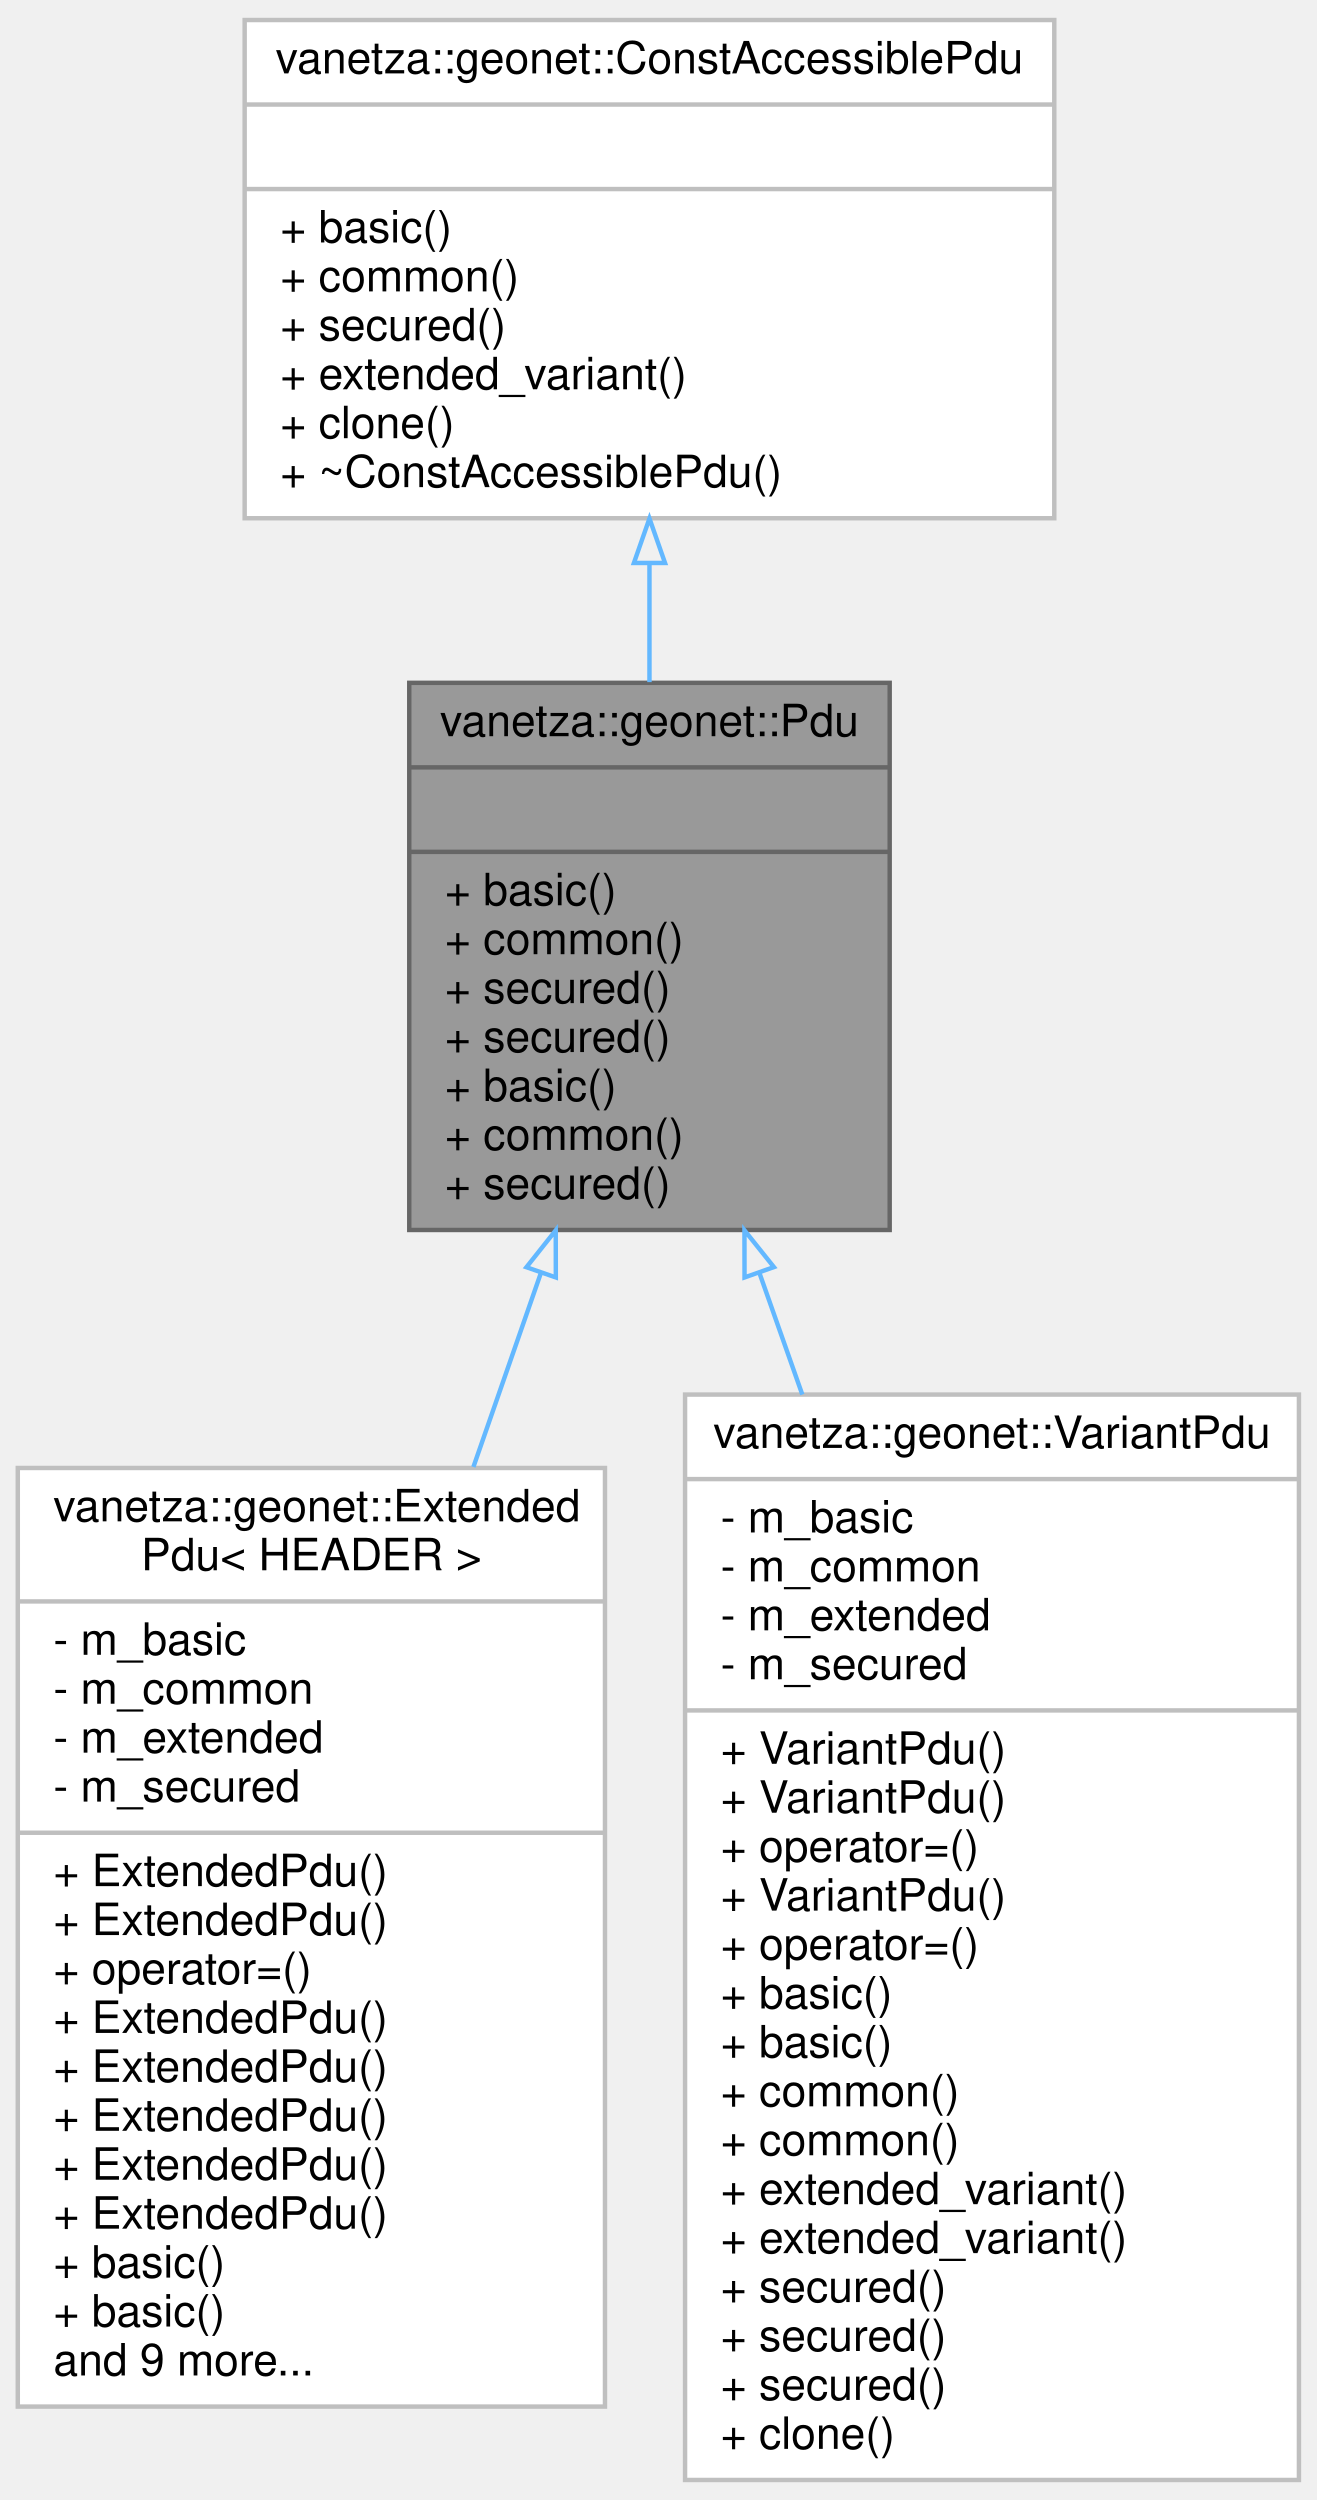
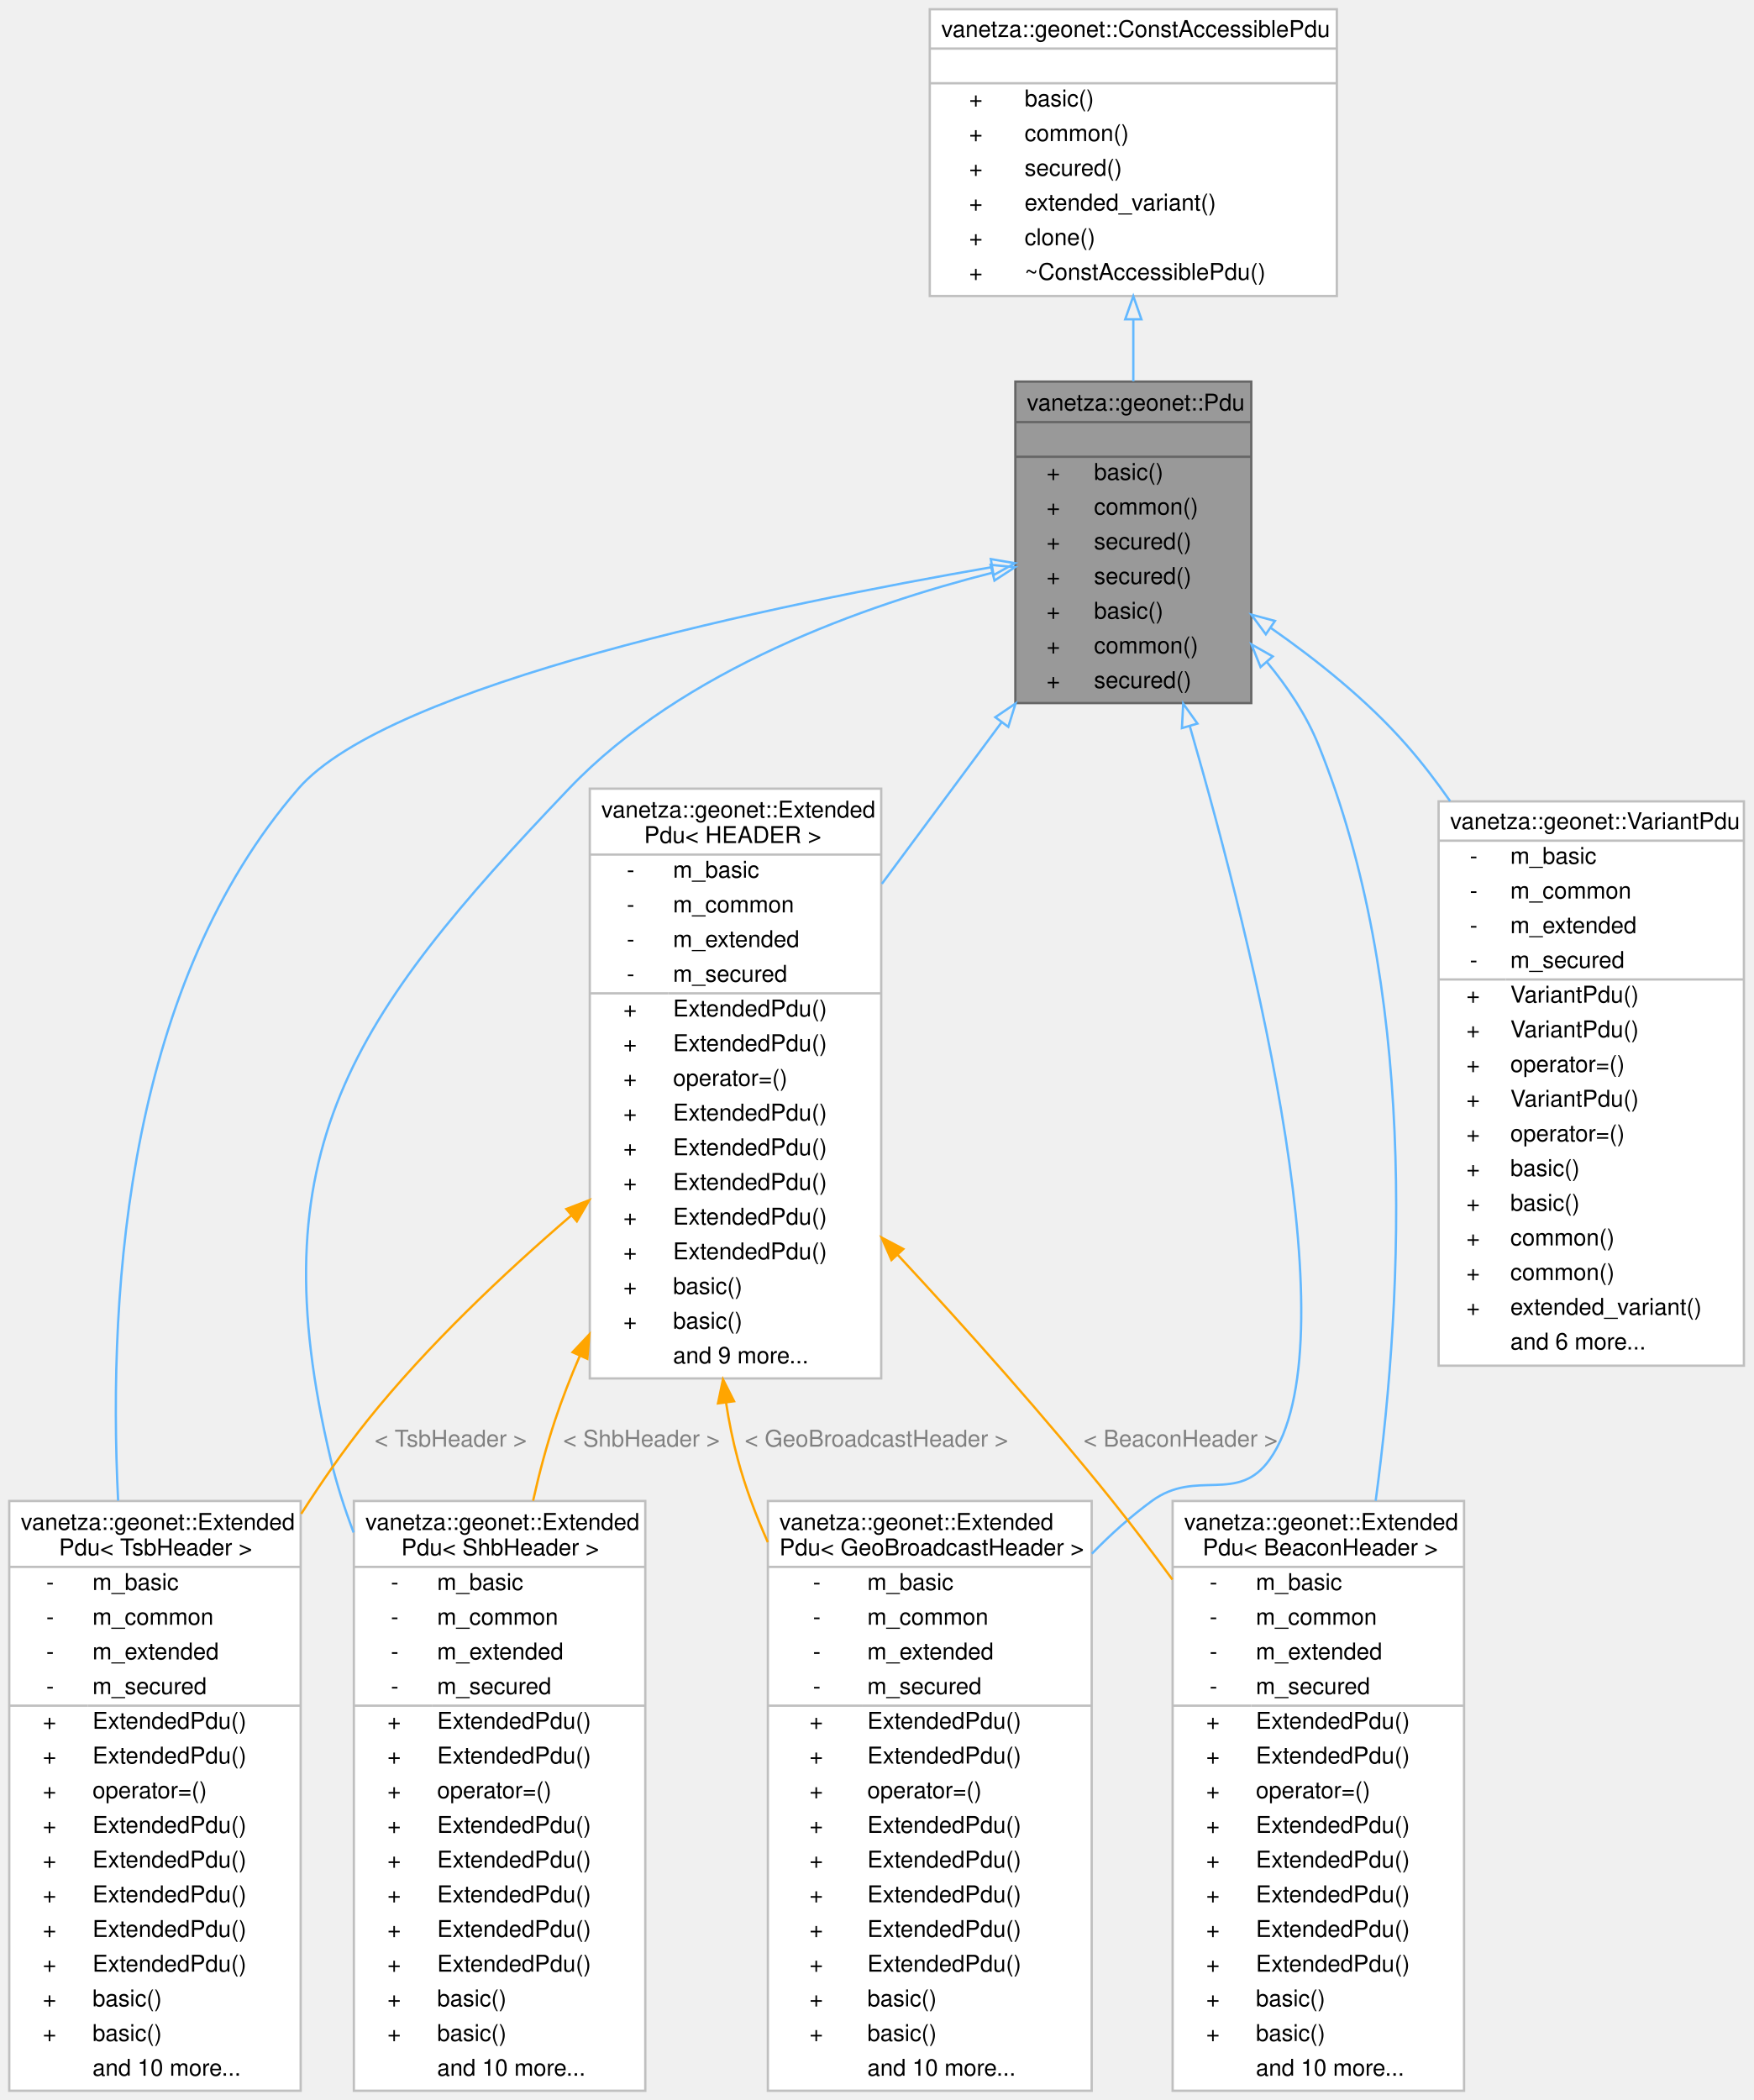
- <svg xmlns="http://www.w3.org/2000/svg" xmlns:xlink="http://www.w3.org/1999/xlink" width="296pt" height="562pt" viewBox="0.00 0.00 296.00 562.00">
-   <g id="graph0" class="graph" transform="scale(1 1) rotate(0) translate(4 558)">
-     <g id="node1" class="node">
-       <g id="a_node1">
-         <a xlink:title=" ">
-           <polygon fill="#999999" stroke="#666666" points="88,-281.5 88,-404.5 196,-404.5 196,-281.5 88,-281.5" />
-           <text text-anchor="middle" x="142" y="-392.5" font-family="Helvetica,sans-Serif" font-size="10.00">vanetza::geonet::Pdu</text>
-           <polyline fill="none" stroke="#666666" points="88,-385.5 196,-385.5 " />
-           <text text-anchor="middle" x="142" y="-373.5" font-family="Helvetica,sans-Serif" font-size="10.00"> </text>
-           <polyline fill="none" stroke="#666666" points="88,-366.5 196,-366.5 " />
-           <text text-anchor="start" x="96" y="-354.5" font-family="Helvetica,sans-Serif" font-size="10.00">+ basic()</text>
-           <text text-anchor="start" x="96" y="-343.5" font-family="Helvetica,sans-Serif" font-size="10.00">+ common()</text>
-           <text text-anchor="start" x="96" y="-332.5" font-family="Helvetica,sans-Serif" font-size="10.00">+ secured()</text>
-           <text text-anchor="start" x="96" y="-321.5" font-family="Helvetica,sans-Serif" font-size="10.00">+ secured()</text>
-           <text text-anchor="start" x="96" y="-310.5" font-family="Helvetica,sans-Serif" font-size="10.00">+ basic()</text>
-           <text text-anchor="start" x="96" y="-299.5" font-family="Helvetica,sans-Serif" font-size="10.00">+ common()</text>
-           <text text-anchor="start" x="96" y="-288.5" font-family="Helvetica,sans-Serif" font-size="10.00">+ secured()</text>
-         </a>
-       </g>
-     </g>
-     <g id="node3" class="node">
-       <g id="a_node3">
-         <a xlink:href="../../d9/d6e/classvanetza_1_1geonet_1_1ExtendedPdu.html" target="_top" xlink:title=" ">
-           <polygon fill="white" stroke="#bfbfbf" points="0,-17 0,-228 132,-228 132,-17 0,-17" />
-           <text text-anchor="start" x="8" y="-216" font-family="Helvetica,sans-Serif" font-size="10.00">vanetza::geonet::Extended</text>
-           <text text-anchor="middle" x="66" y="-205" font-family="Helvetica,sans-Serif" font-size="10.00">Pdu&lt; HEADER &gt;</text>
-           <polyline fill="none" stroke="#bfbfbf" points="0,-198 132,-198 " />
-           <text text-anchor="start" x="8" y="-186" font-family="Helvetica,sans-Serif" font-size="10.00">- m_basic</text>
-           <text text-anchor="start" x="8" y="-175" font-family="Helvetica,sans-Serif" font-size="10.00">- m_common</text>
-           <text text-anchor="start" x="8" y="-164" font-family="Helvetica,sans-Serif" font-size="10.00">- m_extended</text>
-           <text text-anchor="start" x="8" y="-153" font-family="Helvetica,sans-Serif" font-size="10.00">- m_secured</text>
-           <polyline fill="none" stroke="#bfbfbf" points="0,-146 132,-146 " />
-           <text text-anchor="start" x="8" y="-134" font-family="Helvetica,sans-Serif" font-size="10.00">+ ExtendedPdu()</text>
-           <text text-anchor="start" x="8" y="-123" font-family="Helvetica,sans-Serif" font-size="10.00">+ ExtendedPdu()</text>
-           <text text-anchor="start" x="8" y="-112" font-family="Helvetica,sans-Serif" font-size="10.00">+ operator=()</text>
-           <text text-anchor="start" x="8" y="-101" font-family="Helvetica,sans-Serif" font-size="10.00">+ ExtendedPdu()</text>
-           <text text-anchor="start" x="8" y="-90" font-family="Helvetica,sans-Serif" font-size="10.00">+ ExtendedPdu()</text>
-           <text text-anchor="start" x="8" y="-79" font-family="Helvetica,sans-Serif" font-size="10.00">+ ExtendedPdu()</text>
-           <text text-anchor="start" x="8" y="-68" font-family="Helvetica,sans-Serif" font-size="10.00">+ ExtendedPdu()</text>
-           <text text-anchor="start" x="8" y="-57" font-family="Helvetica,sans-Serif" font-size="10.00">+ ExtendedPdu()</text>
-           <text text-anchor="start" x="8" y="-46" font-family="Helvetica,sans-Serif" font-size="10.00">+ basic()</text>
-           <text text-anchor="start" x="8" y="-35" font-family="Helvetica,sans-Serif" font-size="10.00">+ basic()</text>
-           <text text-anchor="start" x="8" y="-24" font-family="Helvetica,sans-Serif" font-size="10.00">and 9 more...</text>
-         </a>
-       </g>
-     </g>
-     <g id="edge2" class="edge">
-       <path fill="none" stroke="#63b8ff" d="M117.63,-271.94C112.78,-257.98 107.58,-243.04 102.42,-228.22" />
-       <polygon fill="none" stroke="#63b8ff" points="114.34,-273.13 120.93,-281.43 120.95,-270.83 114.34,-273.13" />
-     </g>
-     <g id="node4" class="node">
-       <g id="a_node4">
+ <svg xmlns="http://www.w3.org/2000/svg" xmlns:xlink="http://www.w3.org/1999/xlink" width="758pt" height="908pt" viewBox="0.00 0.00 758.00 908.00">
+   <g id="graph0" class="graph" transform="scale(1 1) rotate(0) translate(4 904)">
+     <g id="Node000001" class="node">
+       <g id="a_Node000001">
+         <a xlink:title=" ">
+           <polygon fill="#999999" stroke="transparent" points="537,-739 435,-739 435,-600 537,-600 537,-739" />
+           <text text-anchor="start" x="440" y="-726.5" font-family="Helvetica,sans-Serif" font-size="10.00">vanetza::geonet::Pdu</text>
+           <text text-anchor="start" x="484" y="-711.5" font-family="Helvetica,sans-Serif" font-size="10.00"> </text>
+           <text text-anchor="start" x="448.5" y="-696.5" font-family="Helvetica,sans-Serif" font-size="10.00">+</text>
+           <text text-anchor="start" x="469" y="-696.5" font-family="Helvetica,sans-Serif" font-size="10.00">basic()</text>
+           <text text-anchor="start" x="448.5" y="-681.5" font-family="Helvetica,sans-Serif" font-size="10.00">+</text>
+           <text text-anchor="start" x="469" y="-681.5" font-family="Helvetica,sans-Serif" font-size="10.00">common()</text>
+           <text text-anchor="start" x="448.5" y="-666.5" font-family="Helvetica,sans-Serif" font-size="10.00">+</text>
+           <text text-anchor="start" x="469" y="-666.5" font-family="Helvetica,sans-Serif" font-size="10.00">secured()</text>
+           <text text-anchor="start" x="448.5" y="-651.5" font-family="Helvetica,sans-Serif" font-size="10.00">+</text>
+           <text text-anchor="start" x="469" y="-651.5" font-family="Helvetica,sans-Serif" font-size="10.00">secured()</text>
+           <text text-anchor="start" x="448.5" y="-636.5" font-family="Helvetica,sans-Serif" font-size="10.00">+</text>
+           <text text-anchor="start" x="469" y="-636.5" font-family="Helvetica,sans-Serif" font-size="10.00">basic()</text>
+           <text text-anchor="start" x="448.5" y="-621.5" font-family="Helvetica,sans-Serif" font-size="10.00">+</text>
+           <text text-anchor="start" x="469" y="-621.5" font-family="Helvetica,sans-Serif" font-size="10.00">common()</text>
+           <text text-anchor="start" x="448.5" y="-606.5" font-family="Helvetica,sans-Serif" font-size="10.00">+</text>
+           <text text-anchor="start" x="469" y="-606.5" font-family="Helvetica,sans-Serif" font-size="10.00">secured()</text>
+           <polygon fill="#666666" stroke="#666666" points="435,-721.5 435,-721.5 537,-721.5 537,-721.5 435,-721.5" />
+           <polygon fill="#666666" stroke="#666666" points="435,-706.5 435,-706.5 537,-706.5 537,-706.5 435,-706.5" />
+           <polygon fill="none" stroke="#666666" points="435,-600 435,-739 537,-739 537,-600 435,-600" />
+         </a>
+       </g>
+     </g>
+     <g id="Node000003" class="node">
+       <g id="a_Node000003">
+         <a xlink:href="../../d9/d6e/classvanetza_1_1geonet_1_1ExtendedPdu.html" target="_top" xlink:title=" ">
+           <polygon fill="white" stroke="transparent" points="275,-255 149,-255 149,0 275,0 275,-255" />
+           <text text-anchor="start" x="154" y="-242.5" font-family="Helvetica,sans-Serif" font-size="10.00">vanetza::geonet::Extended</text>
+           <text text-anchor="start" x="169.5" y="-231.5" font-family="Helvetica,sans-Serif" font-size="10.00">Pdu&lt; ShbHeader &gt;</text>
+           <text text-anchor="start" x="165" y="-216.5" font-family="Helvetica,sans-Serif" font-size="10.00">-</text>
+           <text text-anchor="start" x="185" y="-216.5" font-family="Helvetica,sans-Serif" font-size="10.00">m_basic</text>
+           <text text-anchor="start" x="165" y="-201.5" font-family="Helvetica,sans-Serif" font-size="10.00">-</text>
+           <text text-anchor="start" x="185" y="-201.5" font-family="Helvetica,sans-Serif" font-size="10.00">m_common</text>
+           <text text-anchor="start" x="165" y="-186.5" font-family="Helvetica,sans-Serif" font-size="10.00">-</text>
+           <text text-anchor="start" x="185" y="-186.5" font-family="Helvetica,sans-Serif" font-size="10.00">m_extended</text>
+           <text text-anchor="start" x="165" y="-171.5" font-family="Helvetica,sans-Serif" font-size="10.00">-</text>
+           <text text-anchor="start" x="185" y="-171.5" font-family="Helvetica,sans-Serif" font-size="10.00">m_secured</text>
+           <text text-anchor="start" x="163.5" y="-156.5" font-family="Helvetica,sans-Serif" font-size="10.00">+</text>
+           <text text-anchor="start" x="185" y="-156.5" font-family="Helvetica,sans-Serif" font-size="10.00">ExtendedPdu()</text>
+           <text text-anchor="start" x="163.5" y="-141.5" font-family="Helvetica,sans-Serif" font-size="10.00">+</text>
+           <text text-anchor="start" x="185" y="-141.5" font-family="Helvetica,sans-Serif" font-size="10.00">ExtendedPdu()</text>
+           <text text-anchor="start" x="163.5" y="-126.5" font-family="Helvetica,sans-Serif" font-size="10.00">+</text>
+           <text text-anchor="start" x="185" y="-126.5" font-family="Helvetica,sans-Serif" font-size="10.00">operator=()</text>
+           <text text-anchor="start" x="163.5" y="-111.5" font-family="Helvetica,sans-Serif" font-size="10.00">+</text>
+           <text text-anchor="start" x="185" y="-111.5" font-family="Helvetica,sans-Serif" font-size="10.00">ExtendedPdu()</text>
+           <text text-anchor="start" x="163.5" y="-96.5" font-family="Helvetica,sans-Serif" font-size="10.00">+</text>
+           <text text-anchor="start" x="185" y="-96.5" font-family="Helvetica,sans-Serif" font-size="10.00">ExtendedPdu()</text>
+           <text text-anchor="start" x="163.5" y="-81.5" font-family="Helvetica,sans-Serif" font-size="10.00">+</text>
+           <text text-anchor="start" x="185" y="-81.5" font-family="Helvetica,sans-Serif" font-size="10.00">ExtendedPdu()</text>
+           <text text-anchor="start" x="163.5" y="-66.5" font-family="Helvetica,sans-Serif" font-size="10.00">+</text>
+           <text text-anchor="start" x="185" y="-66.5" font-family="Helvetica,sans-Serif" font-size="10.00">ExtendedPdu()</text>
+           <text text-anchor="start" x="163.5" y="-51.5" font-family="Helvetica,sans-Serif" font-size="10.00">+</text>
+           <text text-anchor="start" x="185" y="-51.5" font-family="Helvetica,sans-Serif" font-size="10.00">ExtendedPdu()</text>
+           <text text-anchor="start" x="163.5" y="-36.5" font-family="Helvetica,sans-Serif" font-size="10.00">+</text>
+           <text text-anchor="start" x="185" y="-36.5" font-family="Helvetica,sans-Serif" font-size="10.00">basic()</text>
+           <text text-anchor="start" x="163.5" y="-21.5" font-family="Helvetica,sans-Serif" font-size="10.00">+</text>
+           <text text-anchor="start" x="185" y="-21.5" font-family="Helvetica,sans-Serif" font-size="10.00">basic()</text>
+           <text text-anchor="start" x="185" y="-6.5" font-family="Helvetica,sans-Serif" font-size="10.00">and 10 more...</text>
+           <polygon fill="#bfbfbf" stroke="#bfbfbf" points="149,-226.5 149,-226.5 275,-226.5 275,-226.5 149,-226.5" />
+           <polygon fill="#bfbfbf" stroke="#bfbfbf" points="149,-166.5 149,-166.5 183,-166.5 183,-166.5 149,-166.5" />
+           <polygon fill="#bfbfbf" stroke="#bfbfbf" points="183,-166.5 183,-166.5 275,-166.5 275,-166.5 183,-166.5" />
+           <polygon fill="none" stroke="#bfbfbf" points="149,0 149,-255 275,-255 275,0 149,0" />
+         </a>
+       </g>
+     </g>
+     <g id="edge2_Node000001_Node000003" class="edge">
+       <g id="a_edge2_Node000001_Node000003">
+         <a xlink:title=" ">
+           <path fill="none" stroke="#63b8ff" d="M424.94,-656.33C370.26,-642.47 291.33,-614.72 242,-563 147.6,-464.02 107.3,-406.05 139,-273 141.51,-262.47 144.91,-251.85 148.89,-241.38" />
+           <polygon fill="none" stroke="#63b8ff" points="424.3,-659.78 434.85,-658.76 425.97,-652.98 424.3,-659.78" />
+         </a>
+       </g>
+     </g>
+     <g id="Node000004" class="node">
+       <g id="a_Node000004">
+         <a xlink:href="../../d9/d6e/classvanetza_1_1geonet_1_1ExtendedPdu.html" target="_top" xlink:title=" ">
+           <polygon fill="white" stroke="transparent" points="126,-255 0,-255 0,0 126,0 126,-255" />
+           <text text-anchor="start" x="5" y="-242.5" font-family="Helvetica,sans-Serif" font-size="10.00">vanetza::geonet::Extended</text>
+           <text text-anchor="start" x="21.5" y="-231.5" font-family="Helvetica,sans-Serif" font-size="10.00">Pdu&lt; TsbHeader &gt;</text>
+           <text text-anchor="start" x="16" y="-216.5" font-family="Helvetica,sans-Serif" font-size="10.00">-</text>
+           <text text-anchor="start" x="36" y="-216.5" font-family="Helvetica,sans-Serif" font-size="10.00">m_basic</text>
+           <text text-anchor="start" x="16" y="-201.5" font-family="Helvetica,sans-Serif" font-size="10.00">-</text>
+           <text text-anchor="start" x="36" y="-201.5" font-family="Helvetica,sans-Serif" font-size="10.00">m_common</text>
+           <text text-anchor="start" x="16" y="-186.5" font-family="Helvetica,sans-Serif" font-size="10.00">-</text>
+           <text text-anchor="start" x="36" y="-186.5" font-family="Helvetica,sans-Serif" font-size="10.00">m_extended</text>
+           <text text-anchor="start" x="16" y="-171.5" font-family="Helvetica,sans-Serif" font-size="10.00">-</text>
+           <text text-anchor="start" x="36" y="-171.5" font-family="Helvetica,sans-Serif" font-size="10.00">m_secured</text>
+           <text text-anchor="start" x="14.5" y="-156.5" font-family="Helvetica,sans-Serif" font-size="10.00">+</text>
+           <text text-anchor="start" x="36" y="-156.5" font-family="Helvetica,sans-Serif" font-size="10.00">ExtendedPdu()</text>
+           <text text-anchor="start" x="14.5" y="-141.5" font-family="Helvetica,sans-Serif" font-size="10.00">+</text>
+           <text text-anchor="start" x="36" y="-141.5" font-family="Helvetica,sans-Serif" font-size="10.00">ExtendedPdu()</text>
+           <text text-anchor="start" x="14.5" y="-126.5" font-family="Helvetica,sans-Serif" font-size="10.00">+</text>
+           <text text-anchor="start" x="36" y="-126.5" font-family="Helvetica,sans-Serif" font-size="10.00">operator=()</text>
+           <text text-anchor="start" x="14.5" y="-111.5" font-family="Helvetica,sans-Serif" font-size="10.00">+</text>
+           <text text-anchor="start" x="36" y="-111.5" font-family="Helvetica,sans-Serif" font-size="10.00">ExtendedPdu()</text>
+           <text text-anchor="start" x="14.5" y="-96.5" font-family="Helvetica,sans-Serif" font-size="10.00">+</text>
+           <text text-anchor="start" x="36" y="-96.5" font-family="Helvetica,sans-Serif" font-size="10.00">ExtendedPdu()</text>
+           <text text-anchor="start" x="14.5" y="-81.5" font-family="Helvetica,sans-Serif" font-size="10.00">+</text>
+           <text text-anchor="start" x="36" y="-81.5" font-family="Helvetica,sans-Serif" font-size="10.00">ExtendedPdu()</text>
+           <text text-anchor="start" x="14.5" y="-66.5" font-family="Helvetica,sans-Serif" font-size="10.00">+</text>
+           <text text-anchor="start" x="36" y="-66.5" font-family="Helvetica,sans-Serif" font-size="10.00">ExtendedPdu()</text>
+           <text text-anchor="start" x="14.5" y="-51.5" font-family="Helvetica,sans-Serif" font-size="10.00">+</text>
+           <text text-anchor="start" x="36" y="-51.5" font-family="Helvetica,sans-Serif" font-size="10.00">ExtendedPdu()</text>
+           <text text-anchor="start" x="14.5" y="-36.5" font-family="Helvetica,sans-Serif" font-size="10.00">+</text>
+           <text text-anchor="start" x="36" y="-36.5" font-family="Helvetica,sans-Serif" font-size="10.00">basic()</text>
+           <text text-anchor="start" x="14.5" y="-21.5" font-family="Helvetica,sans-Serif" font-size="10.00">+</text>
+           <text text-anchor="start" x="36" y="-21.5" font-family="Helvetica,sans-Serif" font-size="10.00">basic()</text>
+           <text text-anchor="start" x="36" y="-6.5" font-family="Helvetica,sans-Serif" font-size="10.00">and 10 more...</text>
+           <polygon fill="#bfbfbf" stroke="#bfbfbf" points="0,-226.5 0,-226.5 126,-226.5 126,-226.5 0,-226.5" />
+           <polygon fill="#bfbfbf" stroke="#bfbfbf" points="0,-166.5 0,-166.5 34,-166.5 34,-166.5 0,-166.5" />
+           <polygon fill="#bfbfbf" stroke="#bfbfbf" points="34,-166.5 34,-166.5 126,-166.5 126,-166.5 34,-166.5" />
+           <polygon fill="none" stroke="#bfbfbf" points="0,0 0,-255 126,-255 126,0 0,0" />
+         </a>
+       </g>
+     </g>
+     <g id="edge3_Node000001_Node000004" class="edge">
+       <g id="a_edge3_Node000001_Node000004">
+         <a xlink:title=" ">
+           <path fill="none" stroke="#63b8ff" d="M424.79,-658.77C332.48,-642.8 164.21,-608.24 125,-563 52.51,-479.36 42.32,-350.76 47.07,-255.14" />
+           <polygon fill="none" stroke="#63b8ff" points="424.4,-662.25 434.84,-660.49 425.57,-655.35 424.4,-662.25" />
+         </a>
+       </g>
+     </g>
+     <g id="Node000005" class="node">
+       <g id="a_Node000005">
+         <a xlink:href="../../d9/d6e/classvanetza_1_1geonet_1_1ExtendedPdu.html" target="_top" xlink:title=" ">
+           <polygon fill="white" stroke="transparent" points="629,-255 503,-255 503,0 629,0 629,-255" />
+           <text text-anchor="start" x="508" y="-242.5" font-family="Helvetica,sans-Serif" font-size="10.00">vanetza::geonet::Extended</text>
+           <text text-anchor="start" x="516" y="-231.5" font-family="Helvetica,sans-Serif" font-size="10.00">Pdu&lt; BeaconHeader &gt;</text>
+           <text text-anchor="start" x="519" y="-216.5" font-family="Helvetica,sans-Serif" font-size="10.00">-</text>
+           <text text-anchor="start" x="539" y="-216.5" font-family="Helvetica,sans-Serif" font-size="10.00">m_basic</text>
+           <text text-anchor="start" x="519" y="-201.5" font-family="Helvetica,sans-Serif" font-size="10.00">-</text>
+           <text text-anchor="start" x="539" y="-201.5" font-family="Helvetica,sans-Serif" font-size="10.00">m_common</text>
+           <text text-anchor="start" x="519" y="-186.5" font-family="Helvetica,sans-Serif" font-size="10.00">-</text>
+           <text text-anchor="start" x="539" y="-186.5" font-family="Helvetica,sans-Serif" font-size="10.00">m_extended</text>
+           <text text-anchor="start" x="519" y="-171.5" font-family="Helvetica,sans-Serif" font-size="10.00">-</text>
+           <text text-anchor="start" x="539" y="-171.5" font-family="Helvetica,sans-Serif" font-size="10.00">m_secured</text>
+           <text text-anchor="start" x="517.5" y="-156.5" font-family="Helvetica,sans-Serif" font-size="10.00">+</text>
+           <text text-anchor="start" x="539" y="-156.5" font-family="Helvetica,sans-Serif" font-size="10.00">ExtendedPdu()</text>
+           <text text-anchor="start" x="517.5" y="-141.5" font-family="Helvetica,sans-Serif" font-size="10.00">+</text>
+           <text text-anchor="start" x="539" y="-141.5" font-family="Helvetica,sans-Serif" font-size="10.00">ExtendedPdu()</text>
+           <text text-anchor="start" x="517.5" y="-126.5" font-family="Helvetica,sans-Serif" font-size="10.00">+</text>
+           <text text-anchor="start" x="539" y="-126.5" font-family="Helvetica,sans-Serif" font-size="10.00">operator=()</text>
+           <text text-anchor="start" x="517.5" y="-111.5" font-family="Helvetica,sans-Serif" font-size="10.00">+</text>
+           <text text-anchor="start" x="539" y="-111.5" font-family="Helvetica,sans-Serif" font-size="10.00">ExtendedPdu()</text>
+           <text text-anchor="start" x="517.5" y="-96.5" font-family="Helvetica,sans-Serif" font-size="10.00">+</text>
+           <text text-anchor="start" x="539" y="-96.5" font-family="Helvetica,sans-Serif" font-size="10.00">ExtendedPdu()</text>
+           <text text-anchor="start" x="517.5" y="-81.5" font-family="Helvetica,sans-Serif" font-size="10.00">+</text>
+           <text text-anchor="start" x="539" y="-81.5" font-family="Helvetica,sans-Serif" font-size="10.00">ExtendedPdu()</text>
+           <text text-anchor="start" x="517.5" y="-66.5" font-family="Helvetica,sans-Serif" font-size="10.00">+</text>
+           <text text-anchor="start" x="539" y="-66.5" font-family="Helvetica,sans-Serif" font-size="10.00">ExtendedPdu()</text>
+           <text text-anchor="start" x="517.5" y="-51.5" font-family="Helvetica,sans-Serif" font-size="10.00">+</text>
+           <text text-anchor="start" x="539" y="-51.5" font-family="Helvetica,sans-Serif" font-size="10.00">ExtendedPdu()</text>
+           <text text-anchor="start" x="517.5" y="-36.5" font-family="Helvetica,sans-Serif" font-size="10.00">+</text>
+           <text text-anchor="start" x="539" y="-36.5" font-family="Helvetica,sans-Serif" font-size="10.00">basic()</text>
+           <text text-anchor="start" x="517.5" y="-21.5" font-family="Helvetica,sans-Serif" font-size="10.00">+</text>
+           <text text-anchor="start" x="539" y="-21.5" font-family="Helvetica,sans-Serif" font-size="10.00">basic()</text>
+           <text text-anchor="start" x="539" y="-6.5" font-family="Helvetica,sans-Serif" font-size="10.00">and 10 more...</text>
+           <polygon fill="#bfbfbf" stroke="#bfbfbf" points="503,-226.5 503,-226.5 629,-226.5 629,-226.5 503,-226.5" />
+           <polygon fill="#bfbfbf" stroke="#bfbfbf" points="503,-166.5 503,-166.5 537,-166.5 537,-166.5 503,-166.5" />
+           <polygon fill="#bfbfbf" stroke="#bfbfbf" points="537,-166.5 537,-166.5 629,-166.5 629,-166.5 537,-166.5" />
+           <polygon fill="none" stroke="#bfbfbf" points="503,0 503,-255 629,-255 629,0 503,0" />
+         </a>
+       </g>
+     </g>
+     <g id="edge4_Node000001_Node000005" class="edge">
+       <g id="a_edge4_Node000001_Node000005">
+         <a xlink:title=" ">
+           <path fill="none" stroke="#63b8ff" d="M543.77,-617.73C552.78,-606.89 560.81,-594.81 566,-582 608.23,-477.84 603.36,-348.84 590.79,-255.08" />
+           <polygon fill="none" stroke="#63b8ff" points="541.02,-615.56 537.07,-625.39 546.29,-620.17 541.02,-615.56" />
+         </a>
+       </g>
+     </g>
+     <g id="Node000006" class="node">
+       <g id="a_Node000006">
+         <a xlink:href="../../d9/d6e/classvanetza_1_1geonet_1_1ExtendedPdu.html" target="_top" xlink:title=" ">
+           <polygon fill="white" stroke="transparent" points="468,-255 328,-255 328,0 468,0 468,-255" />
+           <text text-anchor="start" x="333" y="-242.5" font-family="Helvetica,sans-Serif" font-size="10.00">vanetza::geonet::Extended</text>
+           <text text-anchor="start" x="333" y="-231.5" font-family="Helvetica,sans-Serif" font-size="10.00">Pdu&lt; GeoBroadcastHeader &gt;</text>
+           <text text-anchor="start" x="347.5" y="-216.5" font-family="Helvetica,sans-Serif" font-size="10.00">-</text>
+           <text text-anchor="start" x="371" y="-216.5" font-family="Helvetica,sans-Serif" font-size="10.00">m_basic</text>
+           <text text-anchor="start" x="347.5" y="-201.5" font-family="Helvetica,sans-Serif" font-size="10.00">-</text>
+           <text text-anchor="start" x="371" y="-201.5" font-family="Helvetica,sans-Serif" font-size="10.00">m_common</text>
+           <text text-anchor="start" x="347.5" y="-186.5" font-family="Helvetica,sans-Serif" font-size="10.00">-</text>
+           <text text-anchor="start" x="371" y="-186.5" font-family="Helvetica,sans-Serif" font-size="10.00">m_extended</text>
+           <text text-anchor="start" x="347.5" y="-171.5" font-family="Helvetica,sans-Serif" font-size="10.00">-</text>
+           <text text-anchor="start" x="371" y="-171.5" font-family="Helvetica,sans-Serif" font-size="10.00">m_secured</text>
+           <text text-anchor="start" x="346" y="-156.5" font-family="Helvetica,sans-Serif" font-size="10.00">+</text>
+           <text text-anchor="start" x="371" y="-156.5" font-family="Helvetica,sans-Serif" font-size="10.00">ExtendedPdu()</text>
+           <text text-anchor="start" x="346" y="-141.5" font-family="Helvetica,sans-Serif" font-size="10.00">+</text>
+           <text text-anchor="start" x="371" y="-141.5" font-family="Helvetica,sans-Serif" font-size="10.00">ExtendedPdu()</text>
+           <text text-anchor="start" x="346" y="-126.5" font-family="Helvetica,sans-Serif" font-size="10.00">+</text>
+           <text text-anchor="start" x="371" y="-126.5" font-family="Helvetica,sans-Serif" font-size="10.00">operator=()</text>
+           <text text-anchor="start" x="346" y="-111.5" font-family="Helvetica,sans-Serif" font-size="10.00">+</text>
+           <text text-anchor="start" x="371" y="-111.5" font-family="Helvetica,sans-Serif" font-size="10.00">ExtendedPdu()</text>
+           <text text-anchor="start" x="346" y="-96.5" font-family="Helvetica,sans-Serif" font-size="10.00">+</text>
+           <text text-anchor="start" x="371" y="-96.5" font-family="Helvetica,sans-Serif" font-size="10.00">ExtendedPdu()</text>
+           <text text-anchor="start" x="346" y="-81.5" font-family="Helvetica,sans-Serif" font-size="10.00">+</text>
+           <text text-anchor="start" x="371" y="-81.5" font-family="Helvetica,sans-Serif" font-size="10.00">ExtendedPdu()</text>
+           <text text-anchor="start" x="346" y="-66.5" font-family="Helvetica,sans-Serif" font-size="10.00">+</text>
+           <text text-anchor="start" x="371" y="-66.5" font-family="Helvetica,sans-Serif" font-size="10.00">ExtendedPdu()</text>
+           <text text-anchor="start" x="346" y="-51.5" font-family="Helvetica,sans-Serif" font-size="10.00">+</text>
+           <text text-anchor="start" x="371" y="-51.5" font-family="Helvetica,sans-Serif" font-size="10.00">ExtendedPdu()</text>
+           <text text-anchor="start" x="346" y="-36.5" font-family="Helvetica,sans-Serif" font-size="10.00">+</text>
+           <text text-anchor="start" x="371" y="-36.5" font-family="Helvetica,sans-Serif" font-size="10.00">basic()</text>
+           <text text-anchor="start" x="346" y="-21.5" font-family="Helvetica,sans-Serif" font-size="10.00">+</text>
+           <text text-anchor="start" x="371" y="-21.5" font-family="Helvetica,sans-Serif" font-size="10.00">basic()</text>
+           <text text-anchor="start" x="371" y="-6.5" font-family="Helvetica,sans-Serif" font-size="10.00">and 10 more...</text>
+           <polygon fill="#bfbfbf" stroke="#bfbfbf" points="328,-226.5 328,-226.5 468,-226.5 468,-226.5 328,-226.5" />
+           <polygon fill="#bfbfbf" stroke="#bfbfbf" points="328,-166.5 328,-166.5 369,-166.5 369,-166.5 328,-166.5" />
+           <polygon fill="#bfbfbf" stroke="#bfbfbf" points="369,-166.5 369,-166.5 468,-166.5 468,-166.5 369,-166.5" />
+           <polygon fill="none" stroke="#bfbfbf" points="328,0 328,-255 468,-255 468,0 328,0" />
+         </a>
+       </g>
+     </g>
+     <g id="edge5_Node000001_Node000006" class="edge">
+       <g id="a_edge5_Node000001_Node000006">
+         <a xlink:title=" ">
+           <path fill="none" stroke="#63b8ff" d="M510.44,-589.95C539.55,-489.52 580.12,-322.64 545,-273 531.12,-253.38 513.42,-269.17 494,-255 484.87,-248.34 476.2,-240.56 468.08,-232.2" />
+           <polygon fill="none" stroke="#63b8ff" points="507.02,-589.18 507.57,-599.76 513.73,-591.14 507.02,-589.18" />
+         </a>
+       </g>
+     </g>
+     <g id="Node000007" class="node">
+       <g id="a_Node000007">
+         <a xlink:href="../../d9/d6e/classvanetza_1_1geonet_1_1ExtendedPdu.html" target="_top" xlink:title=" ">
+           <polygon fill="white" stroke="transparent" points="377,-563 251,-563 251,-308 377,-308 377,-563" />
+           <text text-anchor="start" x="256" y="-550.5" font-family="Helvetica,sans-Serif" font-size="10.00">vanetza::geonet::Extended</text>
+           <text text-anchor="start" x="274.5" y="-539.5" font-family="Helvetica,sans-Serif" font-size="10.00">Pdu&lt; HEADER &gt;</text>
+           <text text-anchor="start" x="267" y="-524.5" font-family="Helvetica,sans-Serif" font-size="10.00">-</text>
+           <text text-anchor="start" x="287" y="-524.5" font-family="Helvetica,sans-Serif" font-size="10.00">m_basic</text>
+           <text text-anchor="start" x="267" y="-509.5" font-family="Helvetica,sans-Serif" font-size="10.00">-</text>
+           <text text-anchor="start" x="287" y="-509.5" font-family="Helvetica,sans-Serif" font-size="10.00">m_common</text>
+           <text text-anchor="start" x="267" y="-494.5" font-family="Helvetica,sans-Serif" font-size="10.00">-</text>
+           <text text-anchor="start" x="287" y="-494.5" font-family="Helvetica,sans-Serif" font-size="10.00">m_extended</text>
+           <text text-anchor="start" x="267" y="-479.5" font-family="Helvetica,sans-Serif" font-size="10.00">-</text>
+           <text text-anchor="start" x="287" y="-479.5" font-family="Helvetica,sans-Serif" font-size="10.00">m_secured</text>
+           <text text-anchor="start" x="265.5" y="-464.5" font-family="Helvetica,sans-Serif" font-size="10.00">+</text>
+           <text text-anchor="start" x="287" y="-464.5" font-family="Helvetica,sans-Serif" font-size="10.00">ExtendedPdu()</text>
+           <text text-anchor="start" x="265.5" y="-449.5" font-family="Helvetica,sans-Serif" font-size="10.00">+</text>
+           <text text-anchor="start" x="287" y="-449.5" font-family="Helvetica,sans-Serif" font-size="10.00">ExtendedPdu()</text>
+           <text text-anchor="start" x="265.5" y="-434.5" font-family="Helvetica,sans-Serif" font-size="10.00">+</text>
+           <text text-anchor="start" x="287" y="-434.5" font-family="Helvetica,sans-Serif" font-size="10.00">operator=()</text>
+           <text text-anchor="start" x="265.5" y="-419.5" font-family="Helvetica,sans-Serif" font-size="10.00">+</text>
+           <text text-anchor="start" x="287" y="-419.5" font-family="Helvetica,sans-Serif" font-size="10.00">ExtendedPdu()</text>
+           <text text-anchor="start" x="265.5" y="-404.5" font-family="Helvetica,sans-Serif" font-size="10.00">+</text>
+           <text text-anchor="start" x="287" y="-404.5" font-family="Helvetica,sans-Serif" font-size="10.00">ExtendedPdu()</text>
+           <text text-anchor="start" x="265.5" y="-389.5" font-family="Helvetica,sans-Serif" font-size="10.00">+</text>
+           <text text-anchor="start" x="287" y="-389.5" font-family="Helvetica,sans-Serif" font-size="10.00">ExtendedPdu()</text>
+           <text text-anchor="start" x="265.5" y="-374.5" font-family="Helvetica,sans-Serif" font-size="10.00">+</text>
+           <text text-anchor="start" x="287" y="-374.5" font-family="Helvetica,sans-Serif" font-size="10.00">ExtendedPdu()</text>
+           <text text-anchor="start" x="265.5" y="-359.5" font-family="Helvetica,sans-Serif" font-size="10.00">+</text>
+           <text text-anchor="start" x="287" y="-359.5" font-family="Helvetica,sans-Serif" font-size="10.00">ExtendedPdu()</text>
+           <text text-anchor="start" x="265.5" y="-344.5" font-family="Helvetica,sans-Serif" font-size="10.00">+</text>
+           <text text-anchor="start" x="287" y="-344.5" font-family="Helvetica,sans-Serif" font-size="10.00">basic()</text>
+           <text text-anchor="start" x="265.5" y="-329.5" font-family="Helvetica,sans-Serif" font-size="10.00">+</text>
+           <text text-anchor="start" x="287" y="-329.5" font-family="Helvetica,sans-Serif" font-size="10.00">basic()</text>
+           <text text-anchor="start" x="287" y="-314.5" font-family="Helvetica,sans-Serif" font-size="10.00">and 9 more...</text>
+           <polygon fill="#bfbfbf" stroke="#bfbfbf" points="251,-534.5 251,-534.5 377,-534.5 377,-534.5 251,-534.5" />
+           <polygon fill="#bfbfbf" stroke="#bfbfbf" points="251,-474.5 251,-474.5 285,-474.5 285,-474.5 251,-474.5" />
+           <polygon fill="#bfbfbf" stroke="#bfbfbf" points="285,-474.5 285,-474.5 377,-474.5 377,-474.5 285,-474.5" />
+           <polygon fill="none" stroke="#bfbfbf" points="251,-308 251,-563 377,-563 377,-308 251,-308" />
+         </a>
+       </g>
+     </g>
+     <g id="edge6_Node000001_Node000007" class="edge">
+       <g id="a_edge6_Node000001_Node000007">
+         <a xlink:title=" ">
+           <path fill="none" stroke="#63b8ff" d="M429.06,-591.7C412.47,-569.32 394.24,-544.74 377.29,-521.86" />
+           <polygon fill="none" stroke="#63b8ff" points="426.33,-593.89 435.09,-599.83 431.95,-589.72 426.33,-593.89" />
+         </a>
+       </g>
+     </g>
+     <g id="Node000008" class="node">
+       <g id="a_Node000008">
        <a xlink:href="../../d7/d84/classvanetza_1_1geonet_1_1VariantPdu.html" target="_top" xlink:title=" ">
-           <polygon fill="white" stroke="#bfbfbf" points="150,-0.5 150,-244.5 288,-244.5 288,-0.5 150,-0.5" />
-           <text text-anchor="middle" x="219" y="-232.5" font-family="Helvetica,sans-Serif" font-size="10.00">vanetza::geonet::VariantPdu</text>
-           <polyline fill="none" stroke="#bfbfbf" points="150,-225.5 288,-225.5 " />
-           <text text-anchor="start" x="158" y="-213.5" font-family="Helvetica,sans-Serif" font-size="10.00">- m_basic</text>
-           <text text-anchor="start" x="158" y="-202.5" font-family="Helvetica,sans-Serif" font-size="10.00">- m_common</text>
-           <text text-anchor="start" x="158" y="-191.5" font-family="Helvetica,sans-Serif" font-size="10.00">- m_extended</text>
-           <text text-anchor="start" x="158" y="-180.5" font-family="Helvetica,sans-Serif" font-size="10.00">- m_secured</text>
-           <polyline fill="none" stroke="#bfbfbf" points="150,-173.5 288,-173.5 " />
-           <text text-anchor="start" x="158" y="-161.5" font-family="Helvetica,sans-Serif" font-size="10.00">+ VariantPdu()</text>
-           <text text-anchor="start" x="158" y="-150.5" font-family="Helvetica,sans-Serif" font-size="10.00">+ VariantPdu()</text>
-           <text text-anchor="start" x="158" y="-139.5" font-family="Helvetica,sans-Serif" font-size="10.00">+ operator=()</text>
-           <text text-anchor="start" x="158" y="-128.5" font-family="Helvetica,sans-Serif" font-size="10.00">+ VariantPdu()</text>
-           <text text-anchor="start" x="158" y="-117.5" font-family="Helvetica,sans-Serif" font-size="10.00">+ operator=()</text>
-           <text text-anchor="start" x="158" y="-106.5" font-family="Helvetica,sans-Serif" font-size="10.00">+ basic()</text>
-           <text text-anchor="start" x="158" y="-95.5" font-family="Helvetica,sans-Serif" font-size="10.00">+ basic()</text>
-           <text text-anchor="start" x="158" y="-84.5" font-family="Helvetica,sans-Serif" font-size="10.00">+ common()</text>
-           <text text-anchor="start" x="158" y="-73.5" font-family="Helvetica,sans-Serif" font-size="10.00">+ common()</text>
-           <text text-anchor="start" x="158" y="-62.5" font-family="Helvetica,sans-Serif" font-size="10.00">+ extended_variant()</text>
-           <text text-anchor="start" x="158" y="-51.5" font-family="Helvetica,sans-Serif" font-size="10.00">+ extended_variant()</text>
-           <text text-anchor="start" x="158" y="-40.5" font-family="Helvetica,sans-Serif" font-size="10.00">+ secured()</text>
-           <text text-anchor="start" x="158" y="-29.5" font-family="Helvetica,sans-Serif" font-size="10.00">+ secured()</text>
-           <text text-anchor="start" x="158" y="-18.5" font-family="Helvetica,sans-Serif" font-size="10.00">+ secured()</text>
-           <text text-anchor="start" x="158" y="-7.5" font-family="Helvetica,sans-Serif" font-size="10.00">+ clone()</text>
-         </a>
-       </g>
-     </g>
-     <g id="edge3" class="edge">
-       <path fill="none" stroke="#63b8ff" d="M166.67,-271.98C169.79,-263.13 173.06,-253.87 176.36,-244.5" />
-       <polygon fill="none" stroke="#63b8ff" points="163.37,-270.83 163.35,-281.43 169.97,-273.16 163.37,-270.83" />
-     </g>
-     <g id="node2" class="node">
-       <g id="a_node2">
+           <polygon fill="white" stroke="transparent" points="750,-557.5 618,-557.5 618,-313.5 750,-313.5 750,-557.5" />
+           <text text-anchor="start" x="623" y="-545.5" font-family="Helvetica,sans-Serif" font-size="10.00">vanetza::geonet::VariantPdu</text>
+           <text text-anchor="start" x="631.5" y="-530.5" font-family="Helvetica,sans-Serif" font-size="10.00">-</text>
+           <text text-anchor="start" x="649" y="-530.5" font-family="Helvetica,sans-Serif" font-size="10.00">m_basic</text>
+           <text text-anchor="start" x="631.5" y="-515.5" font-family="Helvetica,sans-Serif" font-size="10.00">-</text>
+           <text text-anchor="start" x="649" y="-515.5" font-family="Helvetica,sans-Serif" font-size="10.00">m_common</text>
+           <text text-anchor="start" x="631.5" y="-500.5" font-family="Helvetica,sans-Serif" font-size="10.00">-</text>
+           <text text-anchor="start" x="649" y="-500.5" font-family="Helvetica,sans-Serif" font-size="10.00">m_extended</text>
+           <text text-anchor="start" x="631.5" y="-485.5" font-family="Helvetica,sans-Serif" font-size="10.00">-</text>
+           <text text-anchor="start" x="649" y="-485.5" font-family="Helvetica,sans-Serif" font-size="10.00">m_secured</text>
+           <text text-anchor="start" x="630" y="-470.5" font-family="Helvetica,sans-Serif" font-size="10.00">+</text>
+           <text text-anchor="start" x="649" y="-470.5" font-family="Helvetica,sans-Serif" font-size="10.00">VariantPdu()</text>
+           <text text-anchor="start" x="630" y="-455.5" font-family="Helvetica,sans-Serif" font-size="10.00">+</text>
+           <text text-anchor="start" x="649" y="-455.5" font-family="Helvetica,sans-Serif" font-size="10.00">VariantPdu()</text>
+           <text text-anchor="start" x="630" y="-440.5" font-family="Helvetica,sans-Serif" font-size="10.00">+</text>
+           <text text-anchor="start" x="649" y="-440.5" font-family="Helvetica,sans-Serif" font-size="10.00">operator=()</text>
+           <text text-anchor="start" x="630" y="-425.5" font-family="Helvetica,sans-Serif" font-size="10.00">+</text>
+           <text text-anchor="start" x="649" y="-425.5" font-family="Helvetica,sans-Serif" font-size="10.00">VariantPdu()</text>
+           <text text-anchor="start" x="630" y="-410.5" font-family="Helvetica,sans-Serif" font-size="10.00">+</text>
+           <text text-anchor="start" x="649" y="-410.5" font-family="Helvetica,sans-Serif" font-size="10.00">operator=()</text>
+           <text text-anchor="start" x="630" y="-395.5" font-family="Helvetica,sans-Serif" font-size="10.00">+</text>
+           <text text-anchor="start" x="649" y="-395.5" font-family="Helvetica,sans-Serif" font-size="10.00">basic()</text>
+           <text text-anchor="start" x="630" y="-380.5" font-family="Helvetica,sans-Serif" font-size="10.00">+</text>
+           <text text-anchor="start" x="649" y="-380.5" font-family="Helvetica,sans-Serif" font-size="10.00">basic()</text>
+           <text text-anchor="start" x="630" y="-365.5" font-family="Helvetica,sans-Serif" font-size="10.00">+</text>
+           <text text-anchor="start" x="649" y="-365.5" font-family="Helvetica,sans-Serif" font-size="10.00">common()</text>
+           <text text-anchor="start" x="630" y="-350.5" font-family="Helvetica,sans-Serif" font-size="10.00">+</text>
+           <text text-anchor="start" x="649" y="-350.5" font-family="Helvetica,sans-Serif" font-size="10.00">common()</text>
+           <text text-anchor="start" x="630" y="-335.5" font-family="Helvetica,sans-Serif" font-size="10.00">+</text>
+           <text text-anchor="start" x="649" y="-335.5" font-family="Helvetica,sans-Serif" font-size="10.00">extended_variant()</text>
+           <text text-anchor="start" x="649" y="-320.5" font-family="Helvetica,sans-Serif" font-size="10.00">and 6 more...</text>
+           <polygon fill="#bfbfbf" stroke="#bfbfbf" points="618,-540.5 618,-540.5 750,-540.5 750,-540.5 618,-540.5" />
+           <polygon fill="#bfbfbf" stroke="#bfbfbf" points="618,-480.5 618,-480.5 647,-480.5 647,-480.5 618,-480.5" />
+           <polygon fill="#bfbfbf" stroke="#bfbfbf" points="647,-480.5 647,-480.5 750,-480.5 750,-480.5 647,-480.5" />
+           <polygon fill="none" stroke="#bfbfbf" points="618,-313.5 618,-557.5 750,-557.5 750,-313.5 618,-313.5" />
+         </a>
+       </g>
+     </g>
+     <g id="edge11_Node000001_Node000008" class="edge">
+       <g id="a_edge11_Node000001_Node000008">
+         <a xlink:title=" ">
+           <path fill="none" stroke="#63b8ff" d="M545.53,-632.44C565.68,-618.38 587.28,-601.04 604,-582 610.66,-574.42 616.99,-566.19 622.96,-557.63" />
+           <polygon fill="none" stroke="#63b8ff" points="543.29,-629.74 537.01,-638.27 547.24,-635.52 543.29,-629.74" />
+         </a>
+       </g>
+     </g>
+     <g id="Node000002" class="node">
+       <g id="a_Node000002">
        <a xlink:href="../../da/dcb/classvanetza_1_1geonet_1_1ConstAccessiblePdu.html" target="_top" xlink:title=" ">
-           <polygon fill="white" stroke="#bfbfbf" points="51,-441.5 51,-553.5 233,-553.5 233,-441.5 51,-441.5" />
-           <text text-anchor="middle" x="142" y="-541.5" font-family="Helvetica,sans-Serif" font-size="10.00">vanetza::geonet::ConstAccessiblePdu</text>
-           <polyline fill="none" stroke="#bfbfbf" points="51,-534.5 233,-534.5 " />
-           <text text-anchor="middle" x="142" y="-522.5" font-family="Helvetica,sans-Serif" font-size="10.00"> </text>
-           <polyline fill="none" stroke="#bfbfbf" points="51,-515.5 233,-515.5 " />
-           <text text-anchor="start" x="59" y="-503.5" font-family="Helvetica,sans-Serif" font-size="10.00">+ basic()</text>
-           <text text-anchor="start" x="59" y="-492.5" font-family="Helvetica,sans-Serif" font-size="10.00">+ common()</text>
-           <text text-anchor="start" x="59" y="-481.5" font-family="Helvetica,sans-Serif" font-size="10.00">+ secured()</text>
-           <text text-anchor="start" x="59" y="-470.5" font-family="Helvetica,sans-Serif" font-size="10.00">+ extended_variant()</text>
-           <text text-anchor="start" x="59" y="-459.5" font-family="Helvetica,sans-Serif" font-size="10.00">+ clone()</text>
-           <text text-anchor="start" x="59" y="-448.5" font-family="Helvetica,sans-Serif" font-size="10.00">+ ~ConstAccessiblePdu()</text>
-         </a>
-       </g>
-     </g>
-     <g id="edge1" class="edge">
-       <path fill="none" stroke="#63b8ff" d="M142,-431.22C142,-422.4 142,-413.39 142,-404.66" />
-       <polygon fill="none" stroke="#63b8ff" points="138.5,-431.44 142,-441.44 145.5,-431.44 138.5,-431.44" />
+           <polygon fill="white" stroke="transparent" points="574,-900 398,-900 398,-776 574,-776 574,-900" />
+           <text text-anchor="start" x="403" y="-888" font-family="Helvetica,sans-Serif" font-size="10.00">vanetza::geonet::ConstAccessiblePdu</text>
+           <text text-anchor="start" x="484" y="-873" font-family="Helvetica,sans-Serif" font-size="10.00"> </text>
+           <text text-anchor="start" x="415" y="-858" font-family="Helvetica,sans-Serif" font-size="10.00">+</text>
+           <text text-anchor="start" x="439" y="-858" font-family="Helvetica,sans-Serif" font-size="10.00">basic()</text>
+           <text text-anchor="start" x="415" y="-843" font-family="Helvetica,sans-Serif" font-size="10.00">+</text>
+           <text text-anchor="start" x="439" y="-843" font-family="Helvetica,sans-Serif" font-size="10.00">common()</text>
+           <text text-anchor="start" x="415" y="-828" font-family="Helvetica,sans-Serif" font-size="10.00">+</text>
+           <text text-anchor="start" x="439" y="-828" font-family="Helvetica,sans-Serif" font-size="10.00">secured()</text>
+           <text text-anchor="start" x="415" y="-813" font-family="Helvetica,sans-Serif" font-size="10.00">+</text>
+           <text text-anchor="start" x="439" y="-813" font-family="Helvetica,sans-Serif" font-size="10.00">extended_variant()</text>
+           <text text-anchor="start" x="415" y="-798" font-family="Helvetica,sans-Serif" font-size="10.00">+</text>
+           <text text-anchor="start" x="439" y="-798" font-family="Helvetica,sans-Serif" font-size="10.00">clone()</text>
+           <text text-anchor="start" x="415" y="-783" font-family="Helvetica,sans-Serif" font-size="10.00">+</text>
+           <text text-anchor="start" x="439" y="-783" font-family="Helvetica,sans-Serif" font-size="10.00">~ConstAccessiblePdu()</text>
+           <polygon fill="#bfbfbf" stroke="#bfbfbf" points="398,-883 398,-883 574,-883 574,-883 398,-883" />
+           <polygon fill="#bfbfbf" stroke="#bfbfbf" points="398,-868 398,-868 574,-868 574,-868 398,-868" />
+           <polygon fill="none" stroke="#bfbfbf" points="398,-776 398,-900 574,-900 574,-776 398,-776" />
+         </a>
+       </g>
+     </g>
+     <g id="edge1_Node000001_Node000002" class="edge">
+       <g id="a_edge1_Node000001_Node000002">
+         <a xlink:title=" ">
+           <path fill="none" stroke="#63b8ff" d="M486,-765.71C486,-756.9 486,-747.91 486,-739.14" />
+           <polygon fill="none" stroke="#63b8ff" points="482.5,-765.95 486,-775.95 489.5,-765.95 482.5,-765.95" />
+         </a>
+       </g>
+     </g>
+     <g id="edge7_Node000007_Node000003" class="edge">
+       <g id="a_edge7_Node000007_Node000003">
+         <a xlink:title=" ">
+           <path fill="none" stroke="orange" d="M246.71,-317.82C242.71,-308.57 239.07,-299.23 236,-290 232.29,-278.84 229.14,-267.05 226.49,-255.13" />
+           <polygon fill="orange" stroke="orange" points="243.55,-319.33 250.82,-327.04 249.94,-316.48 243.55,-319.33" />
+         </a>
+       </g>
+       <text text-anchor="start" x="239.5" y="-278.5" font-family="Helvetica,sans-Serif" font-size="10.00" fill="grey">&lt; ShbHeader &gt;</text>
+     </g>
+     <g id="edge8_Node000007_Node000004" class="edge">
+       <g id="a_edge8_Node000007_Node000004">
+         <a xlink:title=" ">
+           <path fill="none" stroke="orange" d="M243,-378.46C213.71,-353.29 180.69,-322.07 155,-290 144.91,-277.41 135.25,-263.58 126.25,-249.46" />
+           <polygon fill="orange" stroke="orange" points="240.87,-381.25 250.75,-385.06 245.41,-375.91 240.87,-381.25" />
+         </a>
+       </g>
+       <text text-anchor="start" x="158" y="-278.5" font-family="Helvetica,sans-Serif" font-size="10.00" fill="grey">&lt; TsbHeader &gt;</text>
+     </g>
+     <g id="edge9_Node000007_Node000005" class="edge">
+       <g id="a_edge9_Node000007_Node000005">
+         <a xlink:title=" ">
+           <path fill="none" stroke="orange" d="M384.2,-361.36C413.79,-329.49 448.01,-291.2 477,-255 485.64,-244.21 494.41,-232.63 502.9,-221.04" />
+           <polygon fill="orange" stroke="orange" points="381.44,-359.19 377.18,-368.9 386.56,-363.96 381.44,-359.19" />
+         </a>
+       </g>
+       <text text-anchor="start" x="464.5" y="-278.5" font-family="Helvetica,sans-Serif" font-size="10.00" fill="grey">&lt; BeaconHeader &gt;</text>
+     </g>
+     <g id="edge10_Node000007_Node000006" class="edge">
+       <g id="a_edge10_Node000007_Node000006">
+         <a xlink:title=" ">
+           <path fill="none" stroke="orange" d="M309.9,-297.67C311.17,-289.26 312.85,-280.98 315,-273 318.24,-260.99 322.74,-248.94 327.97,-237.2" />
+           <polygon fill="orange" stroke="orange" points="306.43,-297.21 308.59,-307.58 313.37,-298.13 306.43,-297.21" />
+         </a>
+       </g>
+       <text text-anchor="start" x="318" y="-278.5" font-family="Helvetica,sans-Serif" font-size="10.00" fill="grey">&lt; GeoBroadcastHeader &gt;</text>
    </g>
  </g>
</svg>
